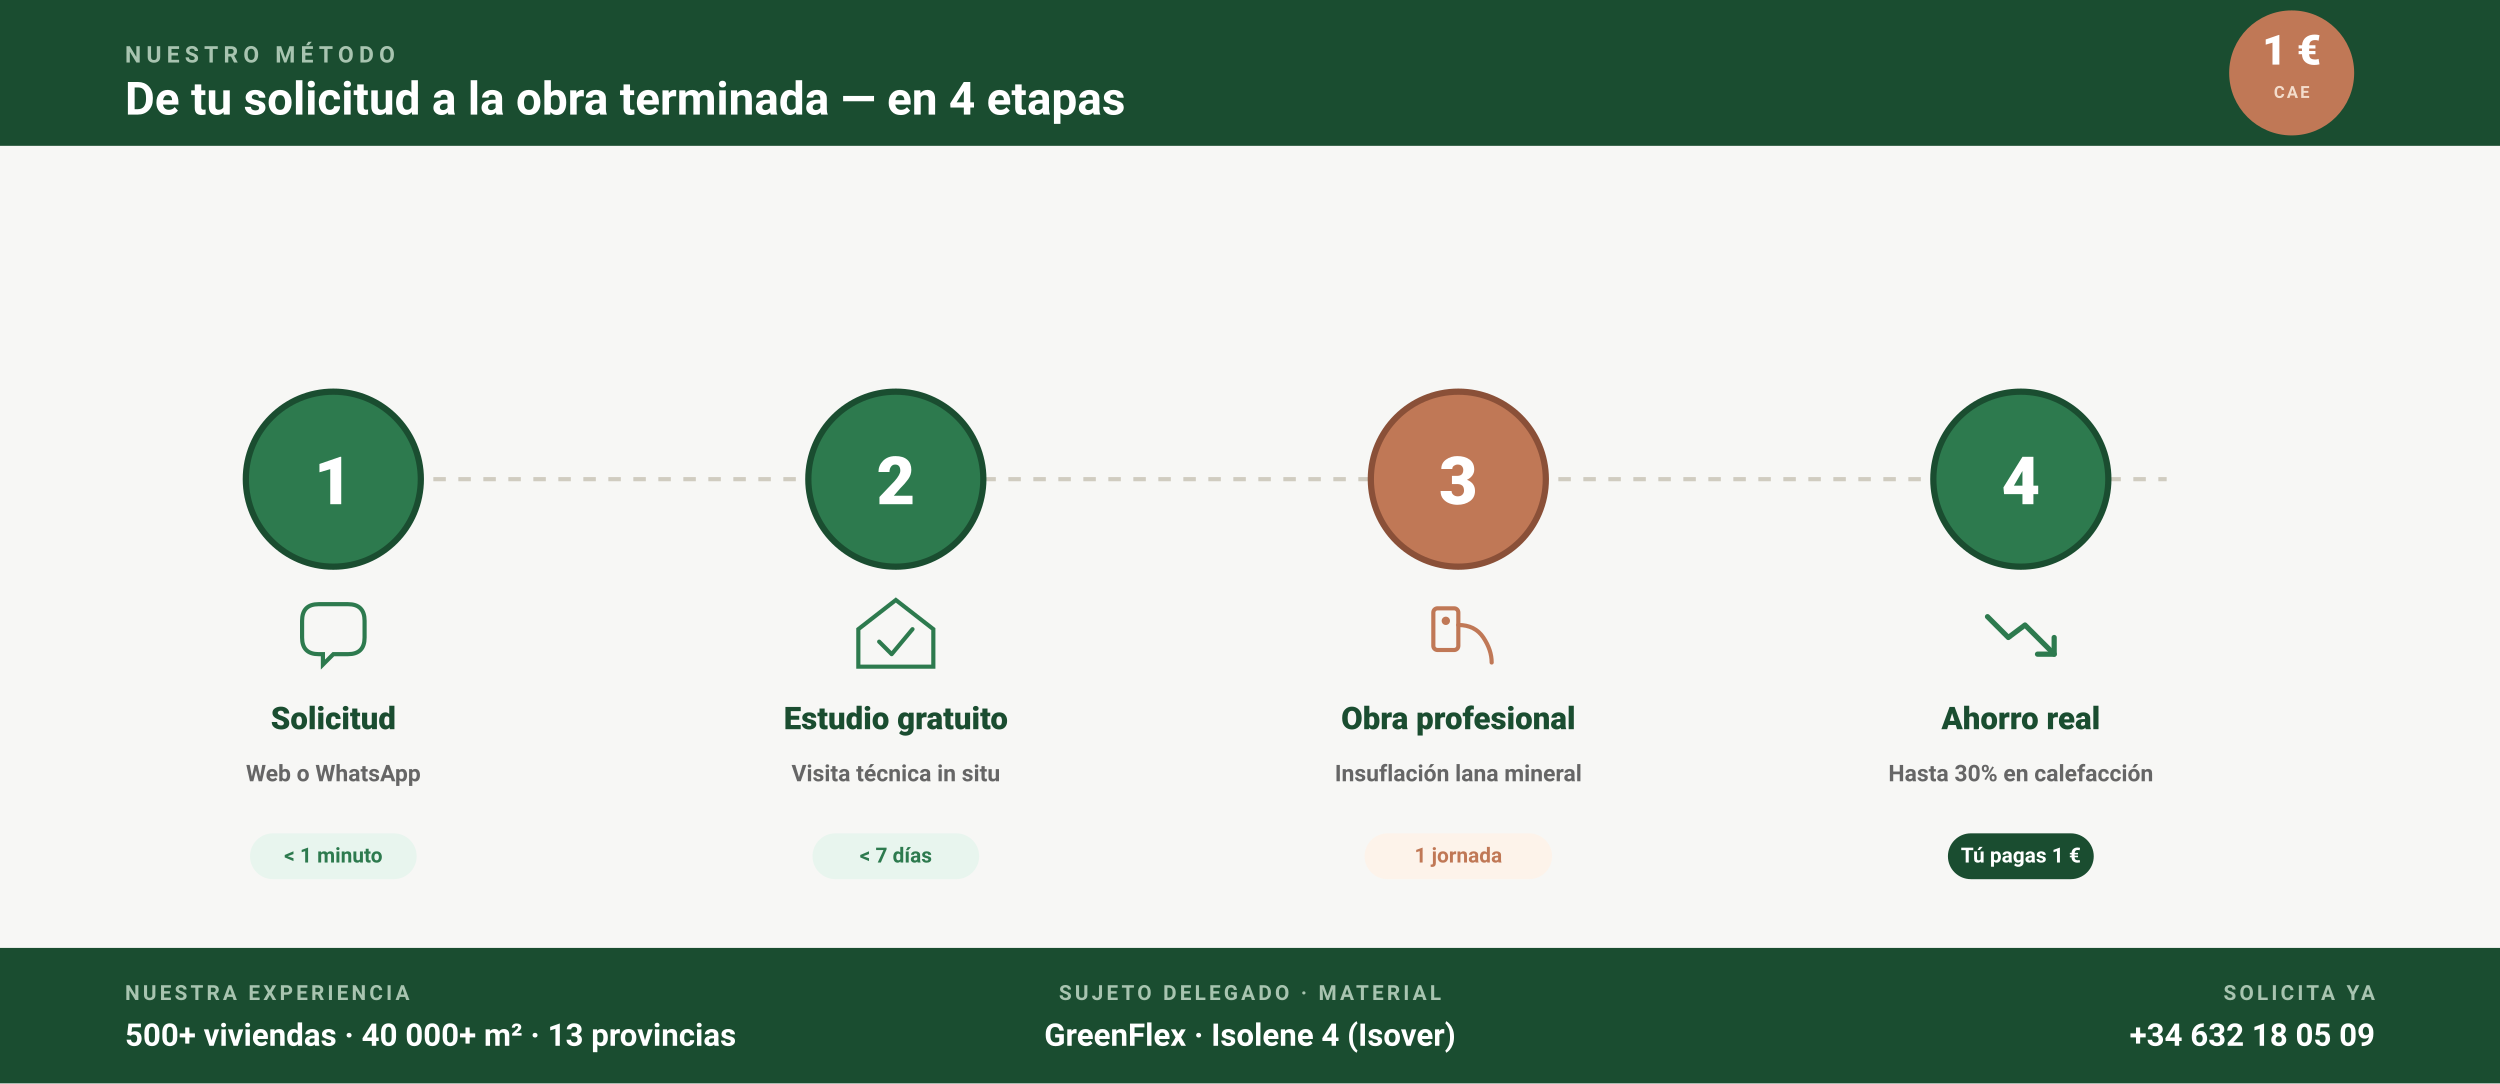
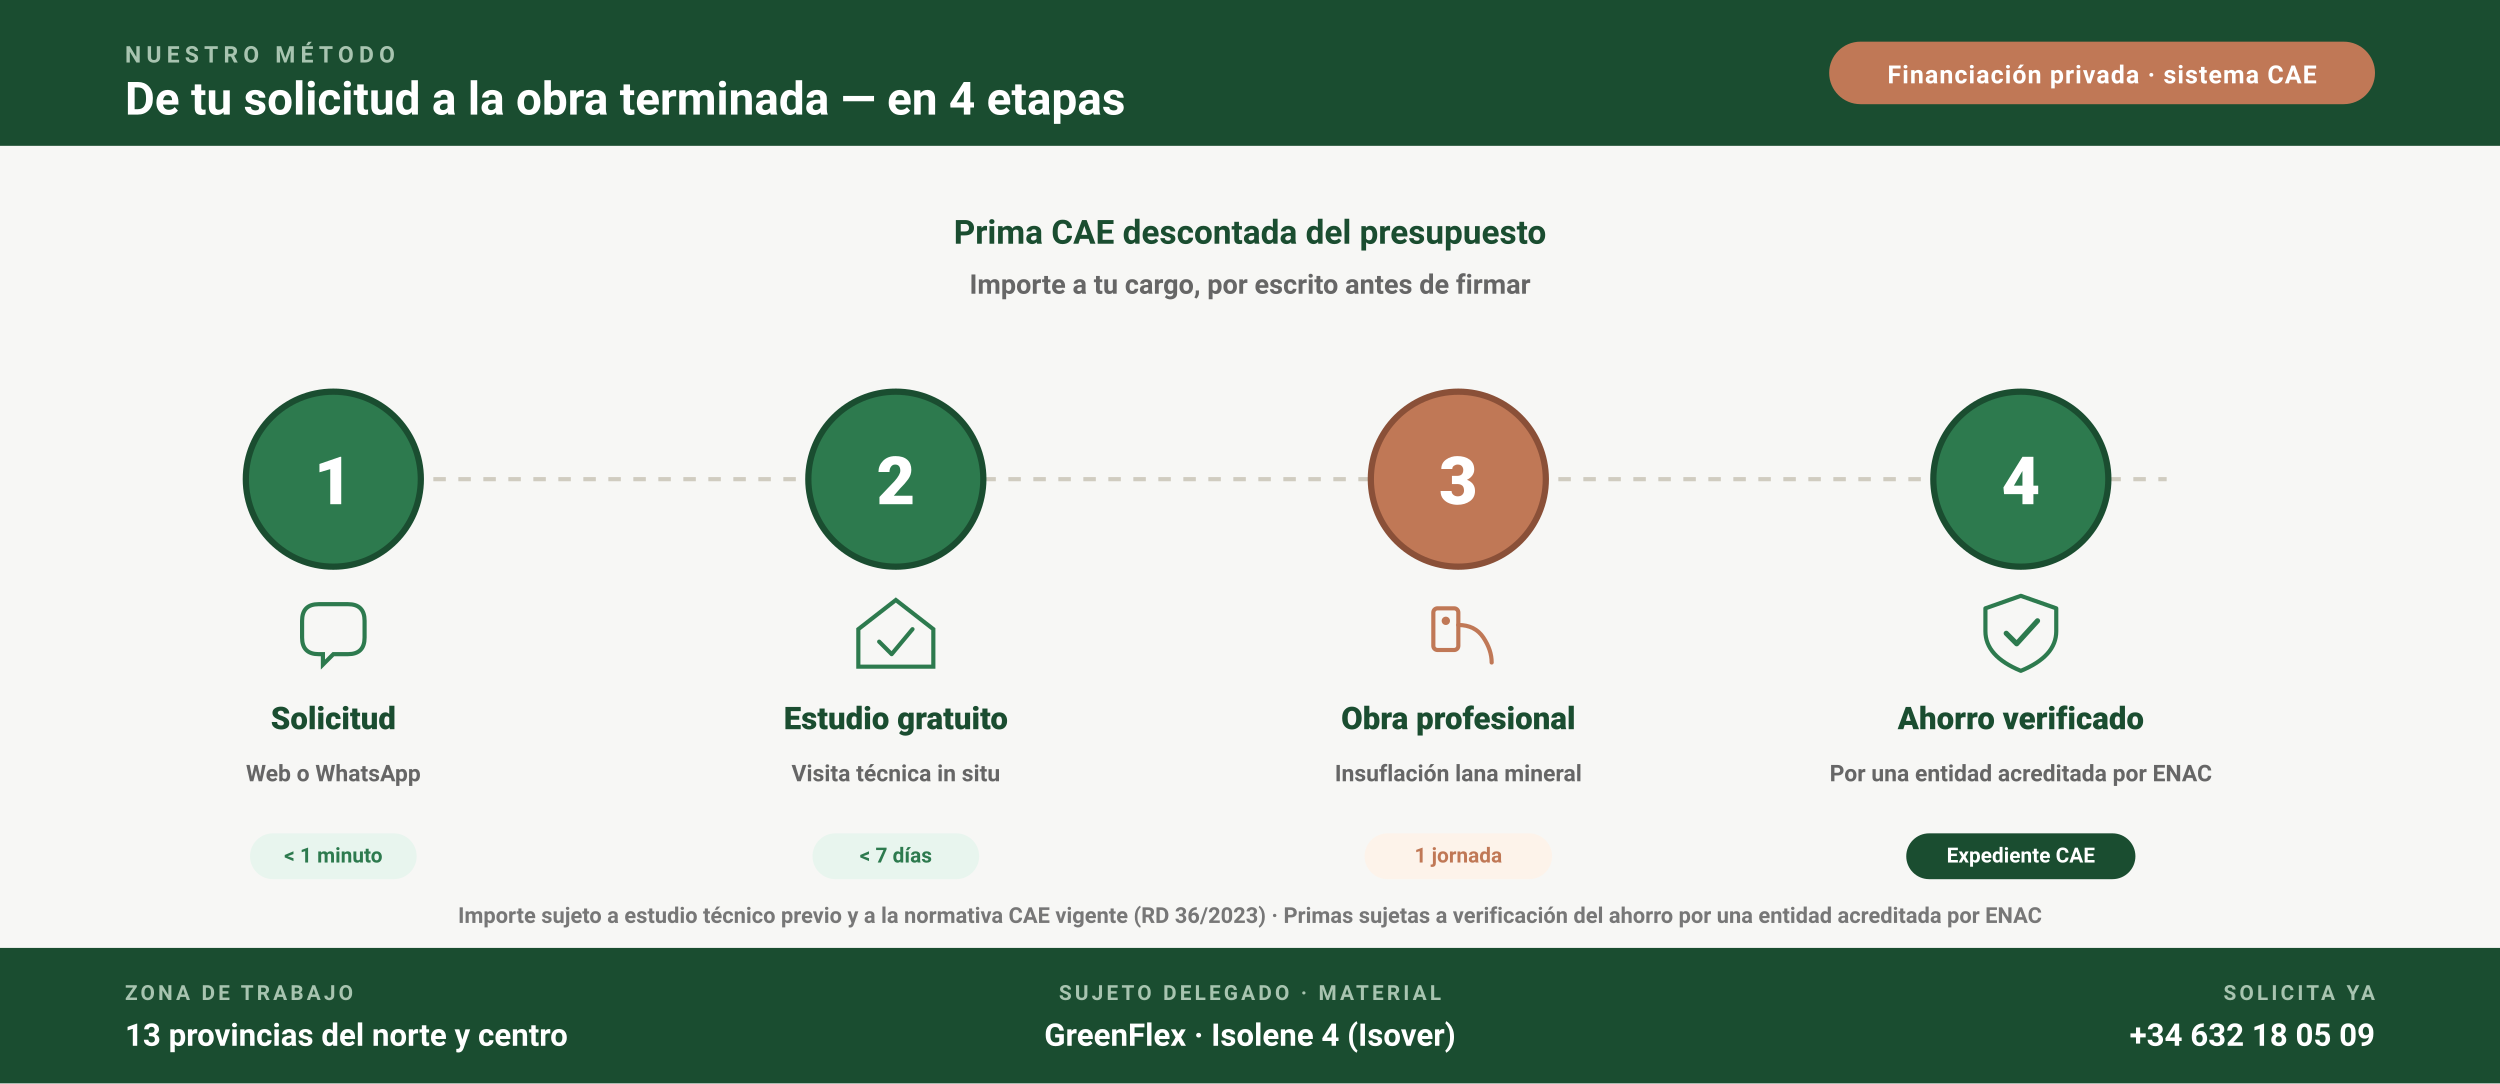
- <svg xmlns="http://www.w3.org/2000/svg" viewBox="0 0 1200 520" width="1200" height="520" font-family="-apple-system, BlinkMacSystemFont, 'Segoe UI', Roboto, sans-serif">
+ <svg xmlns="http://www.w3.org/2000/svg" viewBox="0 0 1200 520" width="1200" height="520" role="img" aria-labelledby="metodo-title metodo-desc" font-family="-apple-system, BlinkMacSystemFont, 'Segoe UI', Roboto, sans-serif">
  <rect width="1200" height="520" fill="#f7f7f5" />
  <rect x="0" y="0" width="1200" height="70" fill="#1a4d30" />
  <text x="60" y="30" fill="#a8c4b0" font-size="11" font-weight="700" letter-spacing="2.5">NUESTRO MÉTODO</text>
  <text x="60" y="55" fill="#ffffff" font-size="22" font-weight="700">De tu solicitud a la obra terminada — en 4 etapas</text>
-   <g transform="translate(1100, 35)">
-     <circle cx="0" cy="0" r="30" fill="#c07856" />
-     <text x="0" y="-4" fill="#ffffff" font-size="20" font-weight="800" text-anchor="middle">1 €</text>
-     <text x="0" y="12" fill="#f3dccb" font-size="8" font-weight="700" text-anchor="middle" letter-spacing="1">CAE</text>
+   <g transform="translate(1140, 35)">
+     <rect x="-262" y="-15" width="262" height="30" rx="15" fill="#c07856" />
+     <text x="-131" y="5" fill="#ffffff" font-size="12" font-weight="700" text-anchor="middle" letter-spacing="0.5">Financiación privada · sistema CAE</text>
  </g>
+   <text x="600" y="117" fill="#1a4d30" font-size="16" font-weight="700" text-anchor="middle">Prima CAE descontada del presupuesto</text>
+   <text x="600" y="141" fill="#666666" font-size="13" font-weight="600" text-anchor="middle">Importe a tu cargo, por escrito antes de firmar</text>
  <line x1="160" y1="230" x2="1040" y2="230" stroke="#d0ccc0" stroke-width="2" stroke-dasharray="6 6" />
  <g transform="translate(100, 180)">
    <circle cx="60" cy="50" r="42" fill="#2d7a4e" stroke="#1a4d30" stroke-width="3" />
    <text x="60" y="62" fill="#ffffff" font-size="32" font-weight="800" text-anchor="middle">1</text>
    <g transform="translate(45, 110)">
      <path d="M 0 8 Q 0 0 8 0 L 22 0 Q 30 0 30 8 L 30 16 Q 30 24 22 24 L 15 24 L 10 29 L 10 24 L 8 24 Q 0 24 0 16 Z" fill="none" stroke="#2d7a4e" stroke-width="2" />
    </g>
    <text x="60" y="170" fill="#1a4d30" font-size="15" font-weight="800" text-anchor="middle">Solicitud</text>
    <text x="60" y="195" fill="#666" font-size="11" font-weight="600" text-anchor="middle">Web o WhatsApp</text>
    <g transform="translate(20, 220)">
      <rect x="0" y="0" width="80" height="22" rx="11" fill="#e8f5ee" />
      <text x="40" y="14" fill="#2d7a4e" font-size="10" font-weight="700" text-anchor="middle">&lt; 1 minuto</text>
    </g>
  </g>
  <g transform="translate(370, 180)">
    <circle cx="60" cy="50" r="42" fill="#2d7a4e" stroke="#1a4d30" stroke-width="3" />
    <text x="60" y="62" fill="#ffffff" font-size="32" font-weight="800" text-anchor="middle">2</text>
    <g transform="translate(42, 108)">
      <path d="M 18 0 L 0 14 L 0 32 L 36 32 L 36 14 Z" fill="none" stroke="#2d7a4e" stroke-width="2" />
      <path d="M 10 20 L 16 26 L 26 14" fill="none" stroke="#2d7a4e" stroke-width="2" stroke-linecap="round" stroke-linejoin="round" />
    </g>
    <text x="60" y="170" fill="#1a4d30" font-size="15" font-weight="800" text-anchor="middle">Estudio gratuito</text>
    <text x="60" y="195" fill="#666" font-size="11" font-weight="600" text-anchor="middle">Visita técnica in situ</text>
    <g transform="translate(20, 220)">
      <rect x="0" y="0" width="80" height="22" rx="11" fill="#e8f5ee" />
      <text x="40" y="14" fill="#2d7a4e" font-size="10" font-weight="700" text-anchor="middle">&lt; 7 días</text>
    </g>
  </g>
  <g transform="translate(640, 180)">
    <circle cx="60" cy="50" r="42" fill="#c07856" stroke="#8a5038" stroke-width="3" />
    <text x="60" y="62" fill="#ffffff" font-size="32" font-weight="800" text-anchor="middle">3</text>
    <g transform="translate(44, 108)">
      <rect x="4" y="4" width="12" height="20" rx="2" fill="none" stroke="#c07856" stroke-width="2" />
      <circle cx="10" cy="10" r="2" fill="#c07856" />
      <path d="M 16 12 Q 24 12 28 18 Q 32 24 32 30" fill="none" stroke="#c07856" stroke-width="2" stroke-linecap="round" />
    </g>
    <text x="60" y="170" fill="#1a4d30" font-size="15" font-weight="800" text-anchor="middle">Obra profesional</text>
    <text x="60" y="195" fill="#666" font-size="11" font-weight="600" text-anchor="middle">Insuflación lana mineral</text>
    <g transform="translate(15, 220)">
      <rect x="0" y="0" width="90" height="22" rx="11" fill="#fdf3ea" />
      <text x="45" y="14" fill="#c07856" font-size="10" font-weight="700" text-anchor="middle">1 jornada</text>
    </g>
  </g>
  <g transform="translate(910, 180)">
    <circle cx="60" cy="50" r="42" fill="#2d7a4e" stroke="#1a4d30" stroke-width="3" />
    <text x="60" y="62" fill="#ffffff" font-size="32" font-weight="800" text-anchor="middle">4</text>
-     <g transform="translate(42, 108)">
-       <path d="M 2 8 L 12 18 L 20 12 L 34 26" fill="none" stroke="#2d7a4e" stroke-width="2.5" stroke-linecap="round" stroke-linejoin="round" />
-       <path d="M 26 26 L 34 26 L 34 18" fill="none" stroke="#2d7a4e" stroke-width="2.5" stroke-linecap="round" stroke-linejoin="round" />
+     <g transform="translate(43, 106)">
+       <path d="M 17 0 L 34 6 L 34 17 Q 34 29 17 36 Q 0 29 0 17 L 0 6 Z" fill="none" stroke="#2d7a4e" stroke-width="2" stroke-linejoin="round" />
+       <path d="M 10 18 L 15 23 L 25 12" fill="none" stroke="#2d7a4e" stroke-width="2.5" stroke-linecap="round" stroke-linejoin="round" />
    </g>
-     <text x="60" y="170" fill="#1a4d30" font-size="15" font-weight="800" text-anchor="middle">Ahorro real</text>
-     <text x="60" y="195" fill="#666" font-size="11" font-weight="600" text-anchor="middle">Hasta 30% en calefacción</text>
-     <g transform="translate(25, 220)">
-       <rect x="0" y="0" width="70" height="22" rx="11" fill="#1a4d30" />
-       <text x="35" y="14" fill="#ffffff" font-size="10" font-weight="700" text-anchor="middle">Tú pagas 1 €</text>
+     <text x="60" y="170" fill="#1a4d30" font-size="15" font-weight="800" text-anchor="middle">Ahorro verificado</text>
+     <text x="60" y="195" fill="#666" font-size="11" font-weight="600" text-anchor="middle">Por una entidad acreditada por ENAC</text>
+     <g transform="translate(5, 220)">
+       <rect x="0" y="0" width="110" height="22" rx="11" fill="#1a4d30" />
+       <text x="55" y="14" fill="#ffffff" font-size="10" font-weight="700" text-anchor="middle">Expediente CAE</text>
    </g>
  </g>
+   <text x="600" y="443" fill="#777777" font-size="10.5" font-weight="600" text-anchor="middle">Importe sujeto a estudio técnico previo y a la normativa CAE vigente (RD 36/2023) · Primas sujetas a verificación del ahorro por una entidad acreditada por ENAC</text>
  <rect x="0" y="455" width="1200" height="65" fill="#1a4d30" />
  <g transform="translate(60, 480)">
-     <text x="0" y="0" fill="#a8c4b0" font-size="10" font-weight="700" letter-spacing="1.5">NUESTRA EXPERIENCIA</text>
-     <text x="0" y="22" fill="#ffffff" font-size="15" font-weight="700">500+ viviendas · 40 000+ m² · 13 provincias</text>
+     <text x="0" y="0" fill="#a8c4b0" font-size="10" font-weight="700" letter-spacing="1.5">ZONA DE TRABAJO</text>
+     <text x="0" y="22" fill="#ffffff" font-size="15" font-weight="700">13 provincias del norte y centro</text>
  </g>
  <g transform="translate(600, 480)">
    <text x="0" y="0" fill="#a8c4b0" font-size="10" font-weight="700" letter-spacing="1.5" text-anchor="middle">SUJETO DELEGADO · MATERIAL</text>
    <text x="0" y="22" fill="#ffffff" font-size="15" font-weight="700" text-anchor="middle">GreenFlex · Isolene 4 (Isover)</text>
  </g>
  <g transform="translate(1140, 480)">
    <text x="0" y="0" fill="#a8c4b0" font-size="10" font-weight="700" letter-spacing="1.5" text-anchor="end">SOLICITA YA</text>
    <text x="0" y="22" fill="#ffffff" font-size="15" font-weight="700" text-anchor="end">+34 632 18 05 09</text>
  </g>
</svg>
